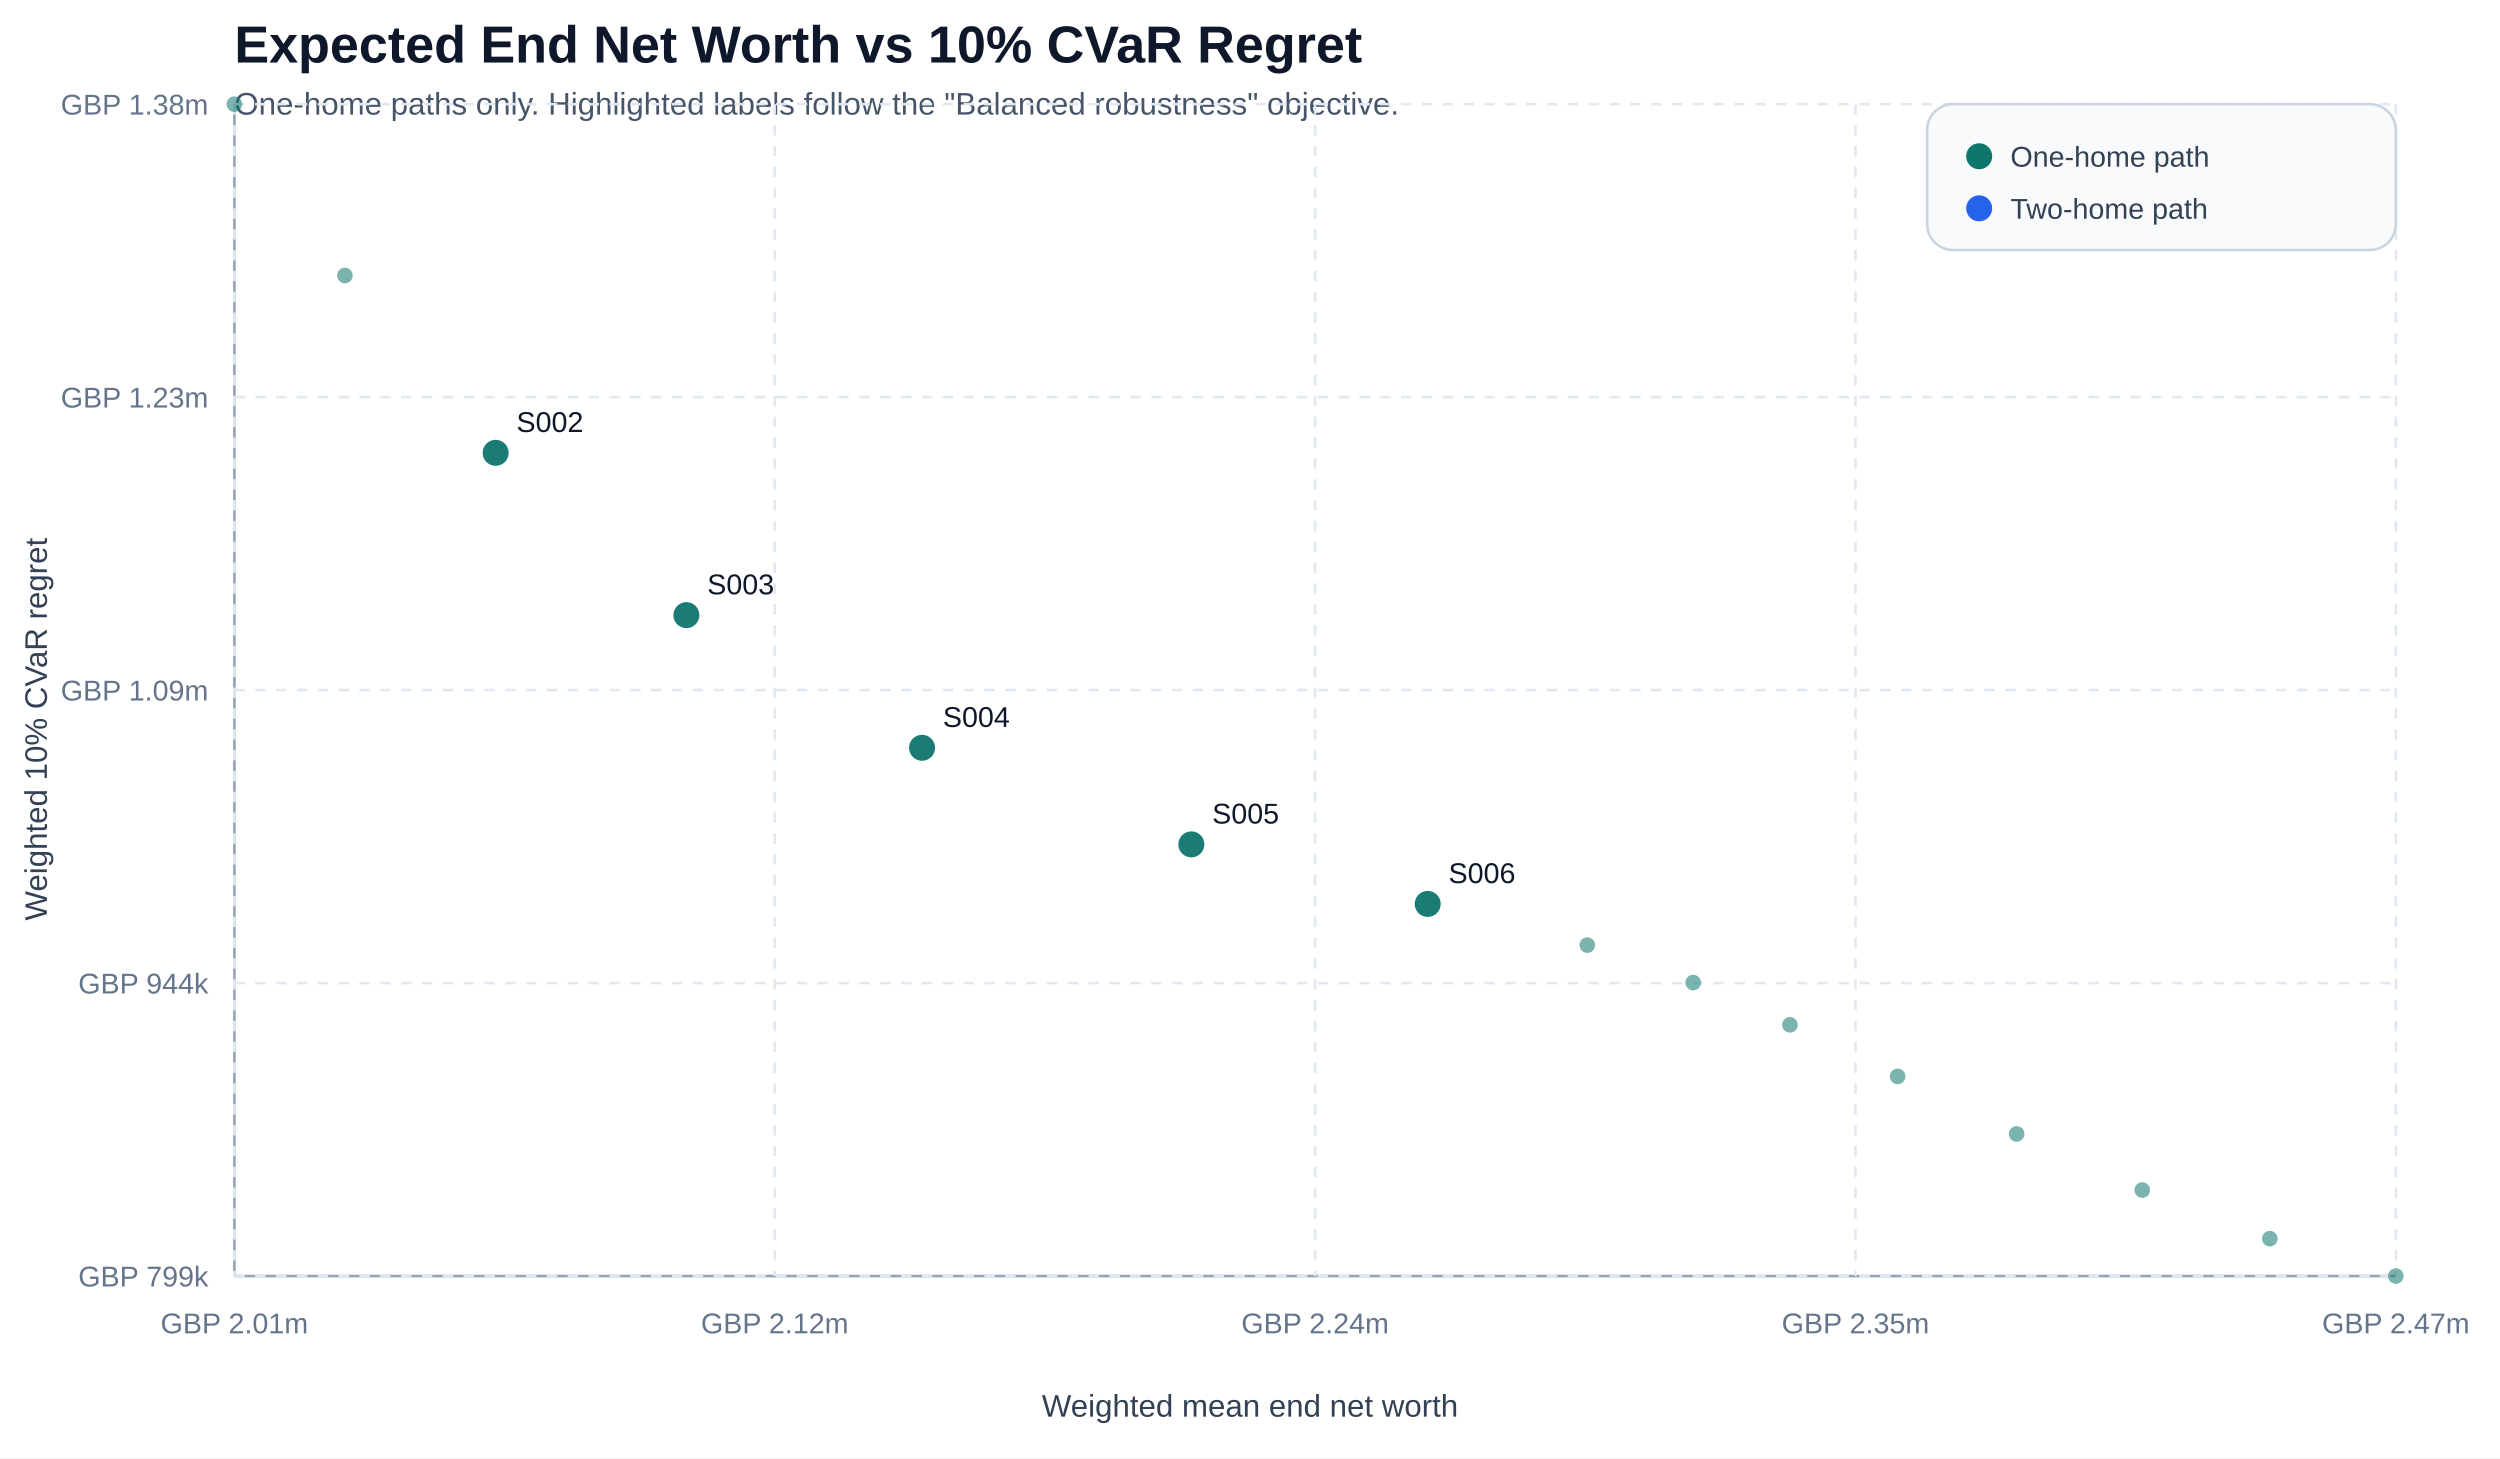
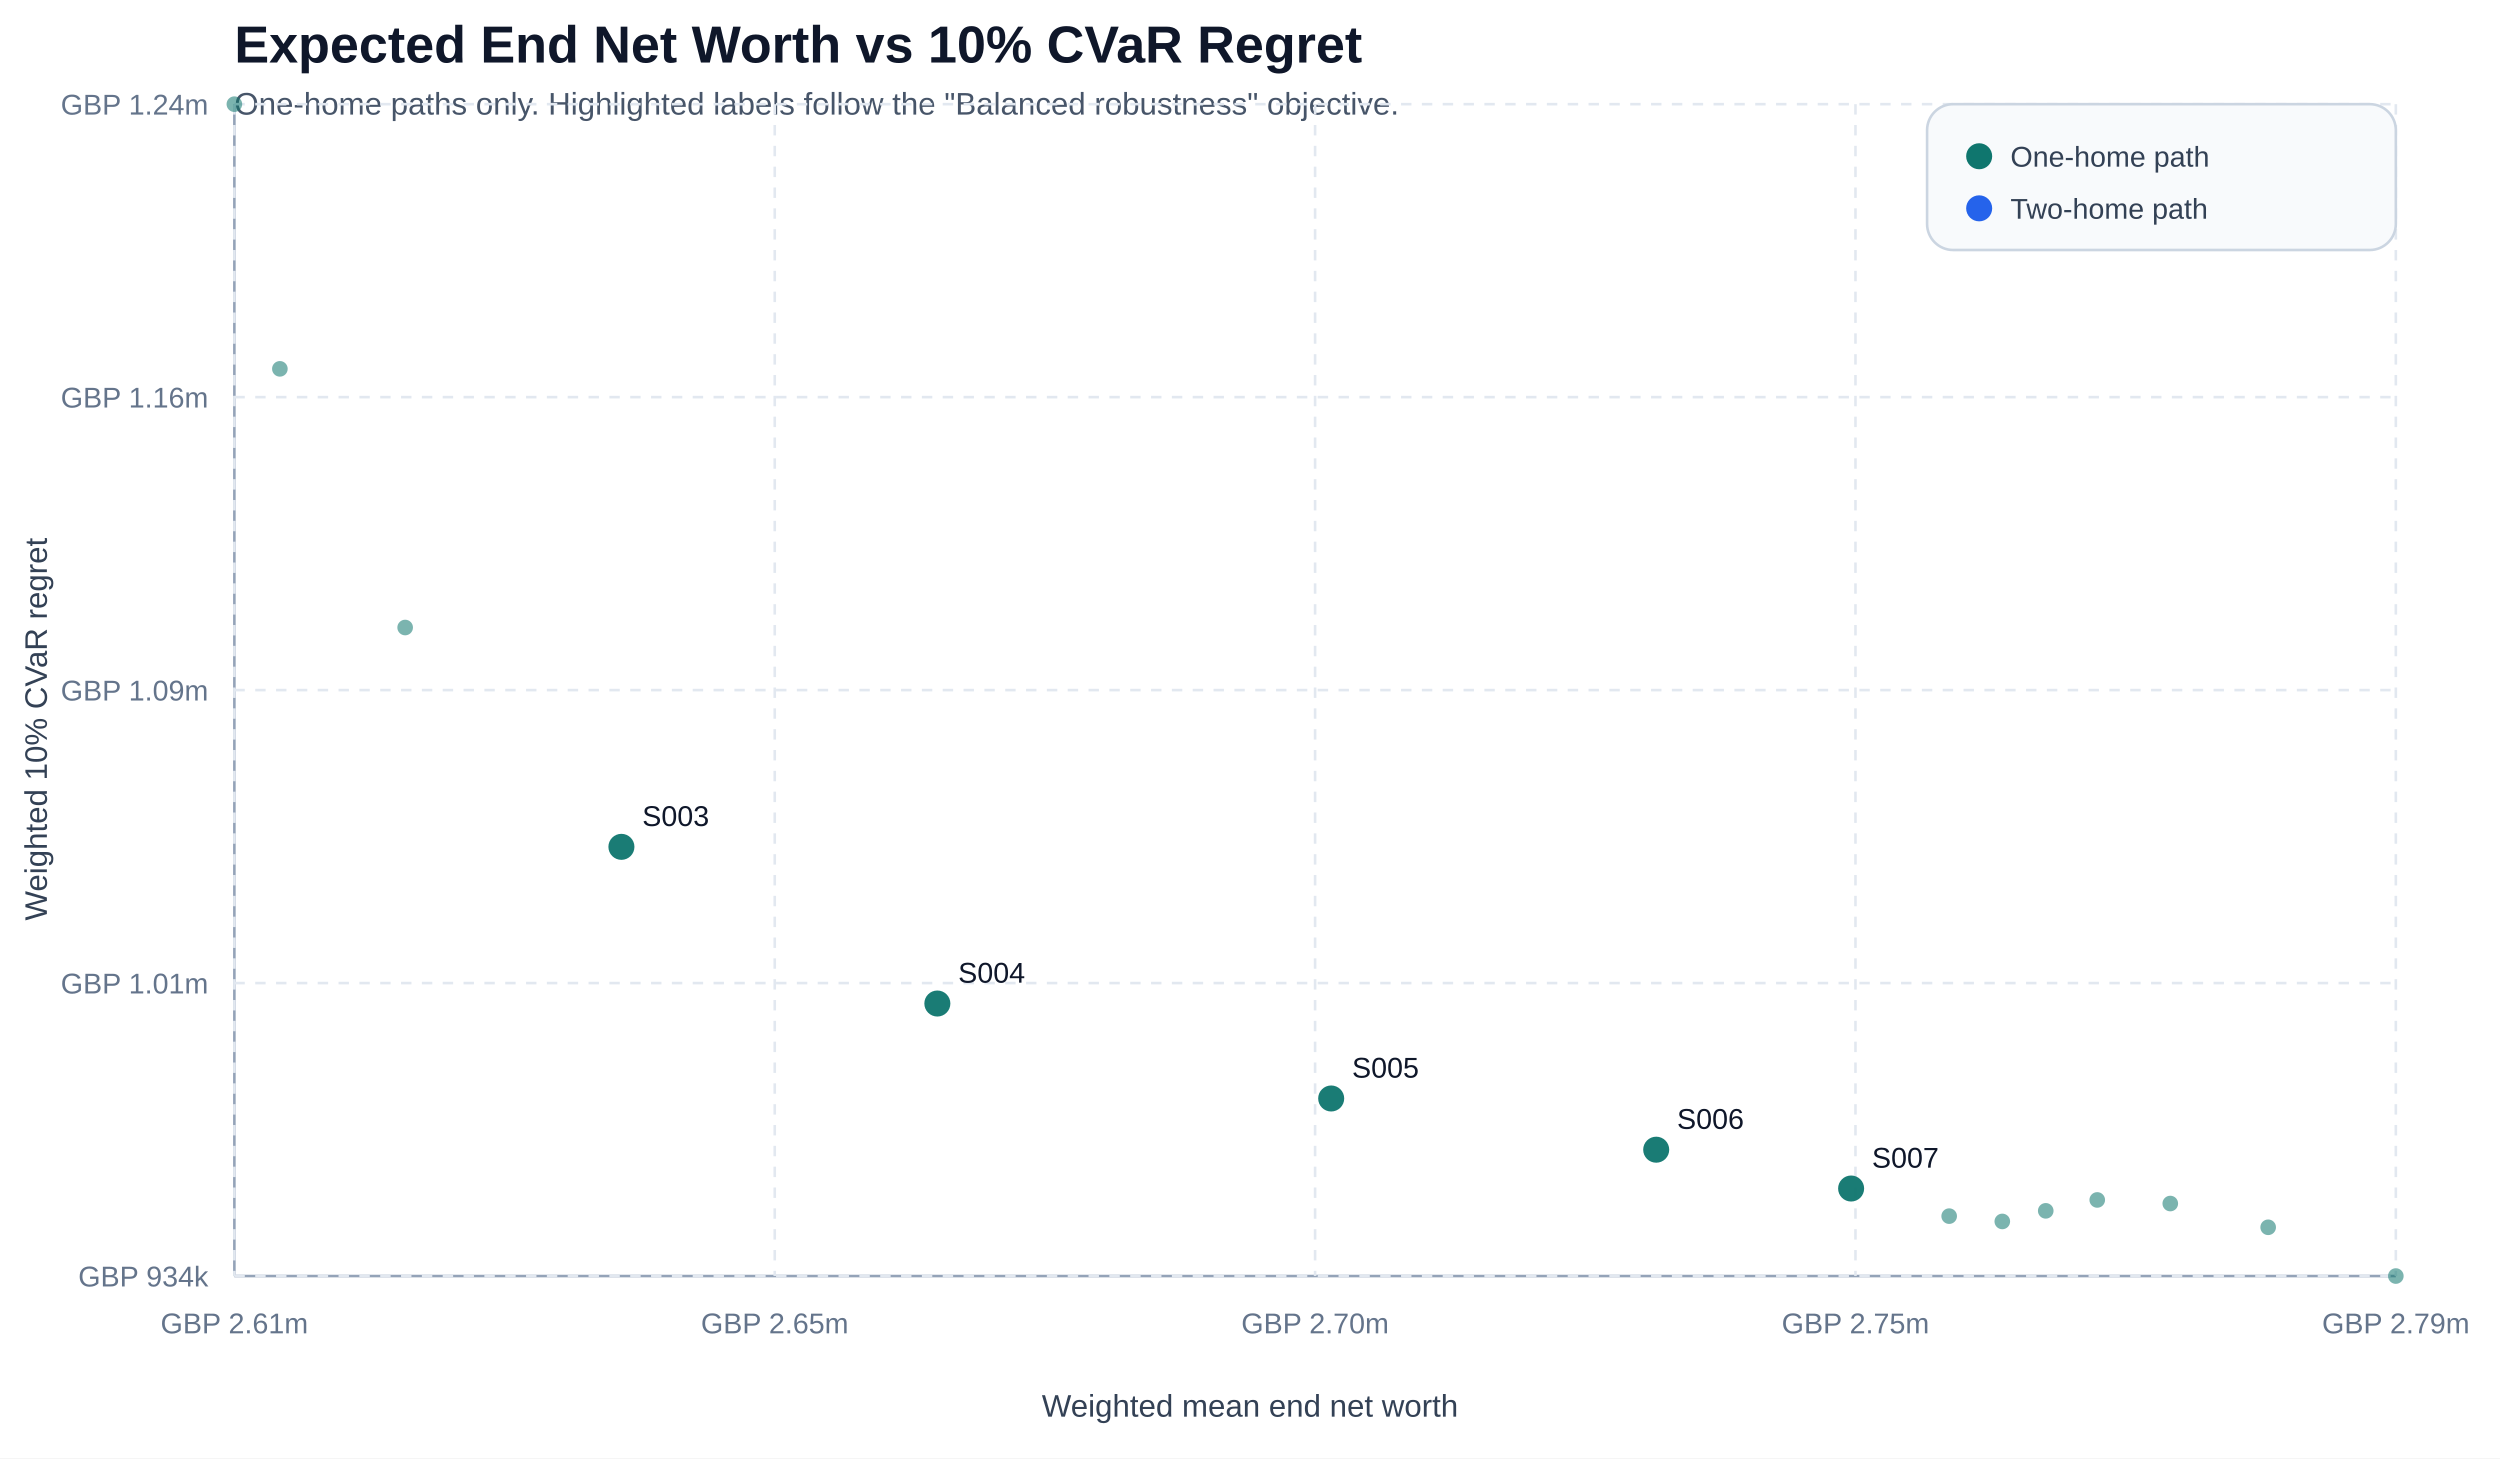
<svg xmlns="http://www.w3.org/2000/svg" width="960" height="560" viewBox="0 0 960 560">
  <rect width="960" height="560" fill="#ffffff" />
  <text x="90" y="24" font-size="20" font-family="Arial, sans-serif" font-weight="700" fill="#0f172a">Expected End Net Worth vs 10% CVaR Regret</text>
  <text x="90" y="44" font-size="12" font-family="Arial, sans-serif" fill="#475569">One-home paths only. Highlighted labels follow the "Balanced robustness" objective.</text>
  <line x1="90" y1="490" x2="920" y2="490" stroke="#94a3b8" />
  <line x1="90" y1="40" x2="90" y2="490" stroke="#94a3b8" />
  <line x1="90" y1="40" x2="90" y2="490" stroke="#e2e8f0" stroke-dasharray="4 4" />
  <line x1="90" y1="490" x2="920" y2="490" stroke="#e2e8f0" stroke-dasharray="4 4" />
-   <text x="90" y="512" text-anchor="middle" font-size="11" font-family="Arial, sans-serif" fill="#64748b">GBP 2.01m</text>
-   <text x="80" y="494" text-anchor="end" font-size="11" font-family="Arial, sans-serif" fill="#64748b">GBP 799k</text>
+   <text x="90" y="512" text-anchor="middle" font-size="11" font-family="Arial, sans-serif" fill="#64748b">GBP 2.61m</text>
+   <text x="80" y="494" text-anchor="end" font-size="11" font-family="Arial, sans-serif" fill="#64748b">GBP 934k</text>
  <line x1="297.5" y1="40" x2="297.5" y2="490" stroke="#e2e8f0" stroke-dasharray="4 4" />
  <line x1="90" y1="377.5" x2="920" y2="377.5" stroke="#e2e8f0" stroke-dasharray="4 4" />
-   <text x="297.5" y="512" text-anchor="middle" font-size="11" font-family="Arial, sans-serif" fill="#64748b">GBP 2.12m</text>
-   <text x="80" y="381.5" text-anchor="end" font-size="11" font-family="Arial, sans-serif" fill="#64748b">GBP 944k</text>
+   <text x="297.5" y="512" text-anchor="middle" font-size="11" font-family="Arial, sans-serif" fill="#64748b">GBP 2.65m</text>
+   <text x="80" y="381.5" text-anchor="end" font-size="11" font-family="Arial, sans-serif" fill="#64748b">GBP 1.01m</text>
  <line x1="505" y1="40" x2="505" y2="490" stroke="#e2e8f0" stroke-dasharray="4 4" />
  <line x1="90" y1="265" x2="920" y2="265" stroke="#e2e8f0" stroke-dasharray="4 4" />
-   <text x="505" y="512" text-anchor="middle" font-size="11" font-family="Arial, sans-serif" fill="#64748b">GBP 2.24m</text>
+   <text x="505" y="512" text-anchor="middle" font-size="11" font-family="Arial, sans-serif" fill="#64748b">GBP 2.70m</text>
  <text x="80" y="269" text-anchor="end" font-size="11" font-family="Arial, sans-serif" fill="#64748b">GBP 1.09m</text>
  <line x1="712.5" y1="40" x2="712.5" y2="490" stroke="#e2e8f0" stroke-dasharray="4 4" />
  <line x1="90" y1="152.5" x2="920" y2="152.5" stroke="#e2e8f0" stroke-dasharray="4 4" />
-   <text x="712.5" y="512" text-anchor="middle" font-size="11" font-family="Arial, sans-serif" fill="#64748b">GBP 2.35m</text>
-   <text x="80" y="156.5" text-anchor="end" font-size="11" font-family="Arial, sans-serif" fill="#64748b">GBP 1.23m</text>
+   <text x="712.5" y="512" text-anchor="middle" font-size="11" font-family="Arial, sans-serif" fill="#64748b">GBP 2.75m</text>
+   <text x="80" y="156.5" text-anchor="end" font-size="11" font-family="Arial, sans-serif" fill="#64748b">GBP 1.16m</text>
  <line x1="920" y1="40" x2="920" y2="490" stroke="#e2e8f0" stroke-dasharray="4 4" />
  <line x1="90" y1="40" x2="920" y2="40" stroke="#e2e8f0" stroke-dasharray="4 4" />
-   <text x="920" y="512" text-anchor="middle" font-size="11" font-family="Arial, sans-serif" fill="#64748b">GBP 2.47m</text>
-   <text x="80" y="44" text-anchor="end" font-size="11" font-family="Arial, sans-serif" fill="#64748b">GBP 1.38m</text>
+   <text x="920" y="512" text-anchor="middle" font-size="11" font-family="Arial, sans-serif" fill="#64748b">GBP 2.79m</text>
+   <text x="80" y="44" text-anchor="end" font-size="11" font-family="Arial, sans-serif" fill="#64748b">GBP 1.24m</text>
  <polyline points="920,490" fill="none" stroke="#0f766e" stroke-width="2.5" />
-   <circle cx="354.068" cy="287.147" r="5" fill="#0f766e" opacity="0.95" />
-   <text x="362.068" y="279.147" font-size="11" font-family="Arial, sans-serif" fill="#0f172a">S004</text>
-   <circle cx="457.48" cy="324.239" r="5" fill="#0f766e" opacity="0.95" />
-   <text x="465.48" y="316.239" font-size="11" font-family="Arial, sans-serif" fill="#0f172a">S005</text>
-   <circle cx="263.576" cy="236.216" r="5" fill="#0f766e" opacity="0.95" />
-   <text x="271.576" y="228.216" font-size="11" font-family="Arial, sans-serif" fill="#0f172a">S003</text>
-   <circle cx="548.241" cy="347.108" r="5" fill="#0f766e" opacity="0.95" />
-   <text x="556.241" y="339.108" font-size="11" font-family="Arial, sans-serif" fill="#0f172a">S006</text>
-   <circle cx="190.327" cy="173.881" r="5" fill="#0f766e" opacity="0.95" />
-   <text x="198.327" y="165.881" font-size="11" font-family="Arial, sans-serif" fill="#0f172a">S002</text>
-   <circle cx="609.526" cy="362.92" r="3" fill="#0f766e" opacity="0.55" />
-   <circle cx="650.169" cy="377.31" r="3" fill="#0f766e" opacity="0.55" />
-   <circle cx="132.444" cy="105.794" r="3" fill="#0f766e" opacity="0.55" />
+   <circle cx="511.175" cy="421.819" r="5" fill="#0f766e" opacity="0.95" />
+   <text x="519.175" y="413.819" font-size="11" font-family="Arial, sans-serif" fill="#0f172a">S005</text>
+   <circle cx="635.981" cy="441.484" r="5" fill="#0f766e" opacity="0.95" />
+   <text x="643.981" y="433.484" font-size="11" font-family="Arial, sans-serif" fill="#0f172a">S006</text>
+   <circle cx="359.944" cy="385.354" r="5" fill="#0f766e" opacity="0.95" />
+   <text x="367.944" y="377.354" font-size="11" font-family="Arial, sans-serif" fill="#0f172a">S004</text>
+   <circle cx="238.624" cy="325.188" r="5" fill="#0f766e" opacity="0.95" />
+   <text x="246.624" y="317.188" font-size="11" font-family="Arial, sans-serif" fill="#0f172a">S003</text>
+   <circle cx="710.829" cy="456.392" r="5" fill="#0f766e" opacity="0.95" />
+   <text x="718.829" y="448.392" font-size="11" font-family="Arial, sans-serif" fill="#0f172a">S007</text>
+   <circle cx="155.58" cy="240.967" r="3" fill="#0f766e" opacity="0.55" />
+   <circle cx="107.472" cy="141.635" r="3" fill="#0f766e" opacity="0.55" />
+   <circle cx="748.483" cy="466.997" r="3" fill="#0f766e" opacity="0.55" />
+   <circle cx="768.883" cy="469.034" r="3" fill="#0f766e" opacity="0.55" />
+   <circle cx="90" cy="40" r="3" fill="#0f766e" opacity="0.55" />
  <circle cx="920" cy="490" r="3" fill="#0f766e" opacity="0.55" />
-   <circle cx="871.607" cy="475.64" r="3" fill="#0f766e" opacity="0.55" />
-   <circle cx="822.636" cy="456.979" r="3" fill="#0f766e" opacity="0.55" />
-   <circle cx="774.394" cy="435.431" r="3" fill="#0f766e" opacity="0.55" />
-   <circle cx="728.7" cy="413.349" r="3" fill="#0f766e" opacity="0.55" />
-   <circle cx="687.34" cy="393.548" r="3" fill="#0f766e" opacity="0.55" />
-   <circle cx="90" cy="40" r="3" fill="#0f766e" opacity="0.55" />
+   <circle cx="870.976" cy="471.28" r="3" fill="#0f766e" opacity="0.55" />
+   <circle cx="785.563" cy="464.962" r="3" fill="#0f766e" opacity="0.55" />
+   <circle cx="833.387" cy="462.159" r="3" fill="#0f766e" opacity="0.55" />
+   <circle cx="805.344" cy="460.778" r="3" fill="#0f766e" opacity="0.55" />
  <text x="480" y="544" text-anchor="middle" font-size="12" font-family="Arial, sans-serif" fill="#334155">Weighted mean end net worth</text>
  <text x="18" y="280" transform="rotate(-90 18 280)" text-anchor="middle" font-size="12" font-family="Arial, sans-serif" fill="#334155">Weighted 10% CVaR regret</text>
  <rect x="740" y="40" width="180" height="56" rx="10" fill="#f8fafc" stroke="#cbd5e1" />
  <circle cx="760" cy="60" r="5" fill="#0f766e" />
  <text x="772" y="64" font-size="11" font-family="Arial, sans-serif" fill="#334155">One-home path</text>
  <circle cx="760" cy="80" r="5" fill="#2563eb" />
  <text x="772" y="84" font-size="11" font-family="Arial, sans-serif" fill="#334155">Two-home path</text>
</svg>
